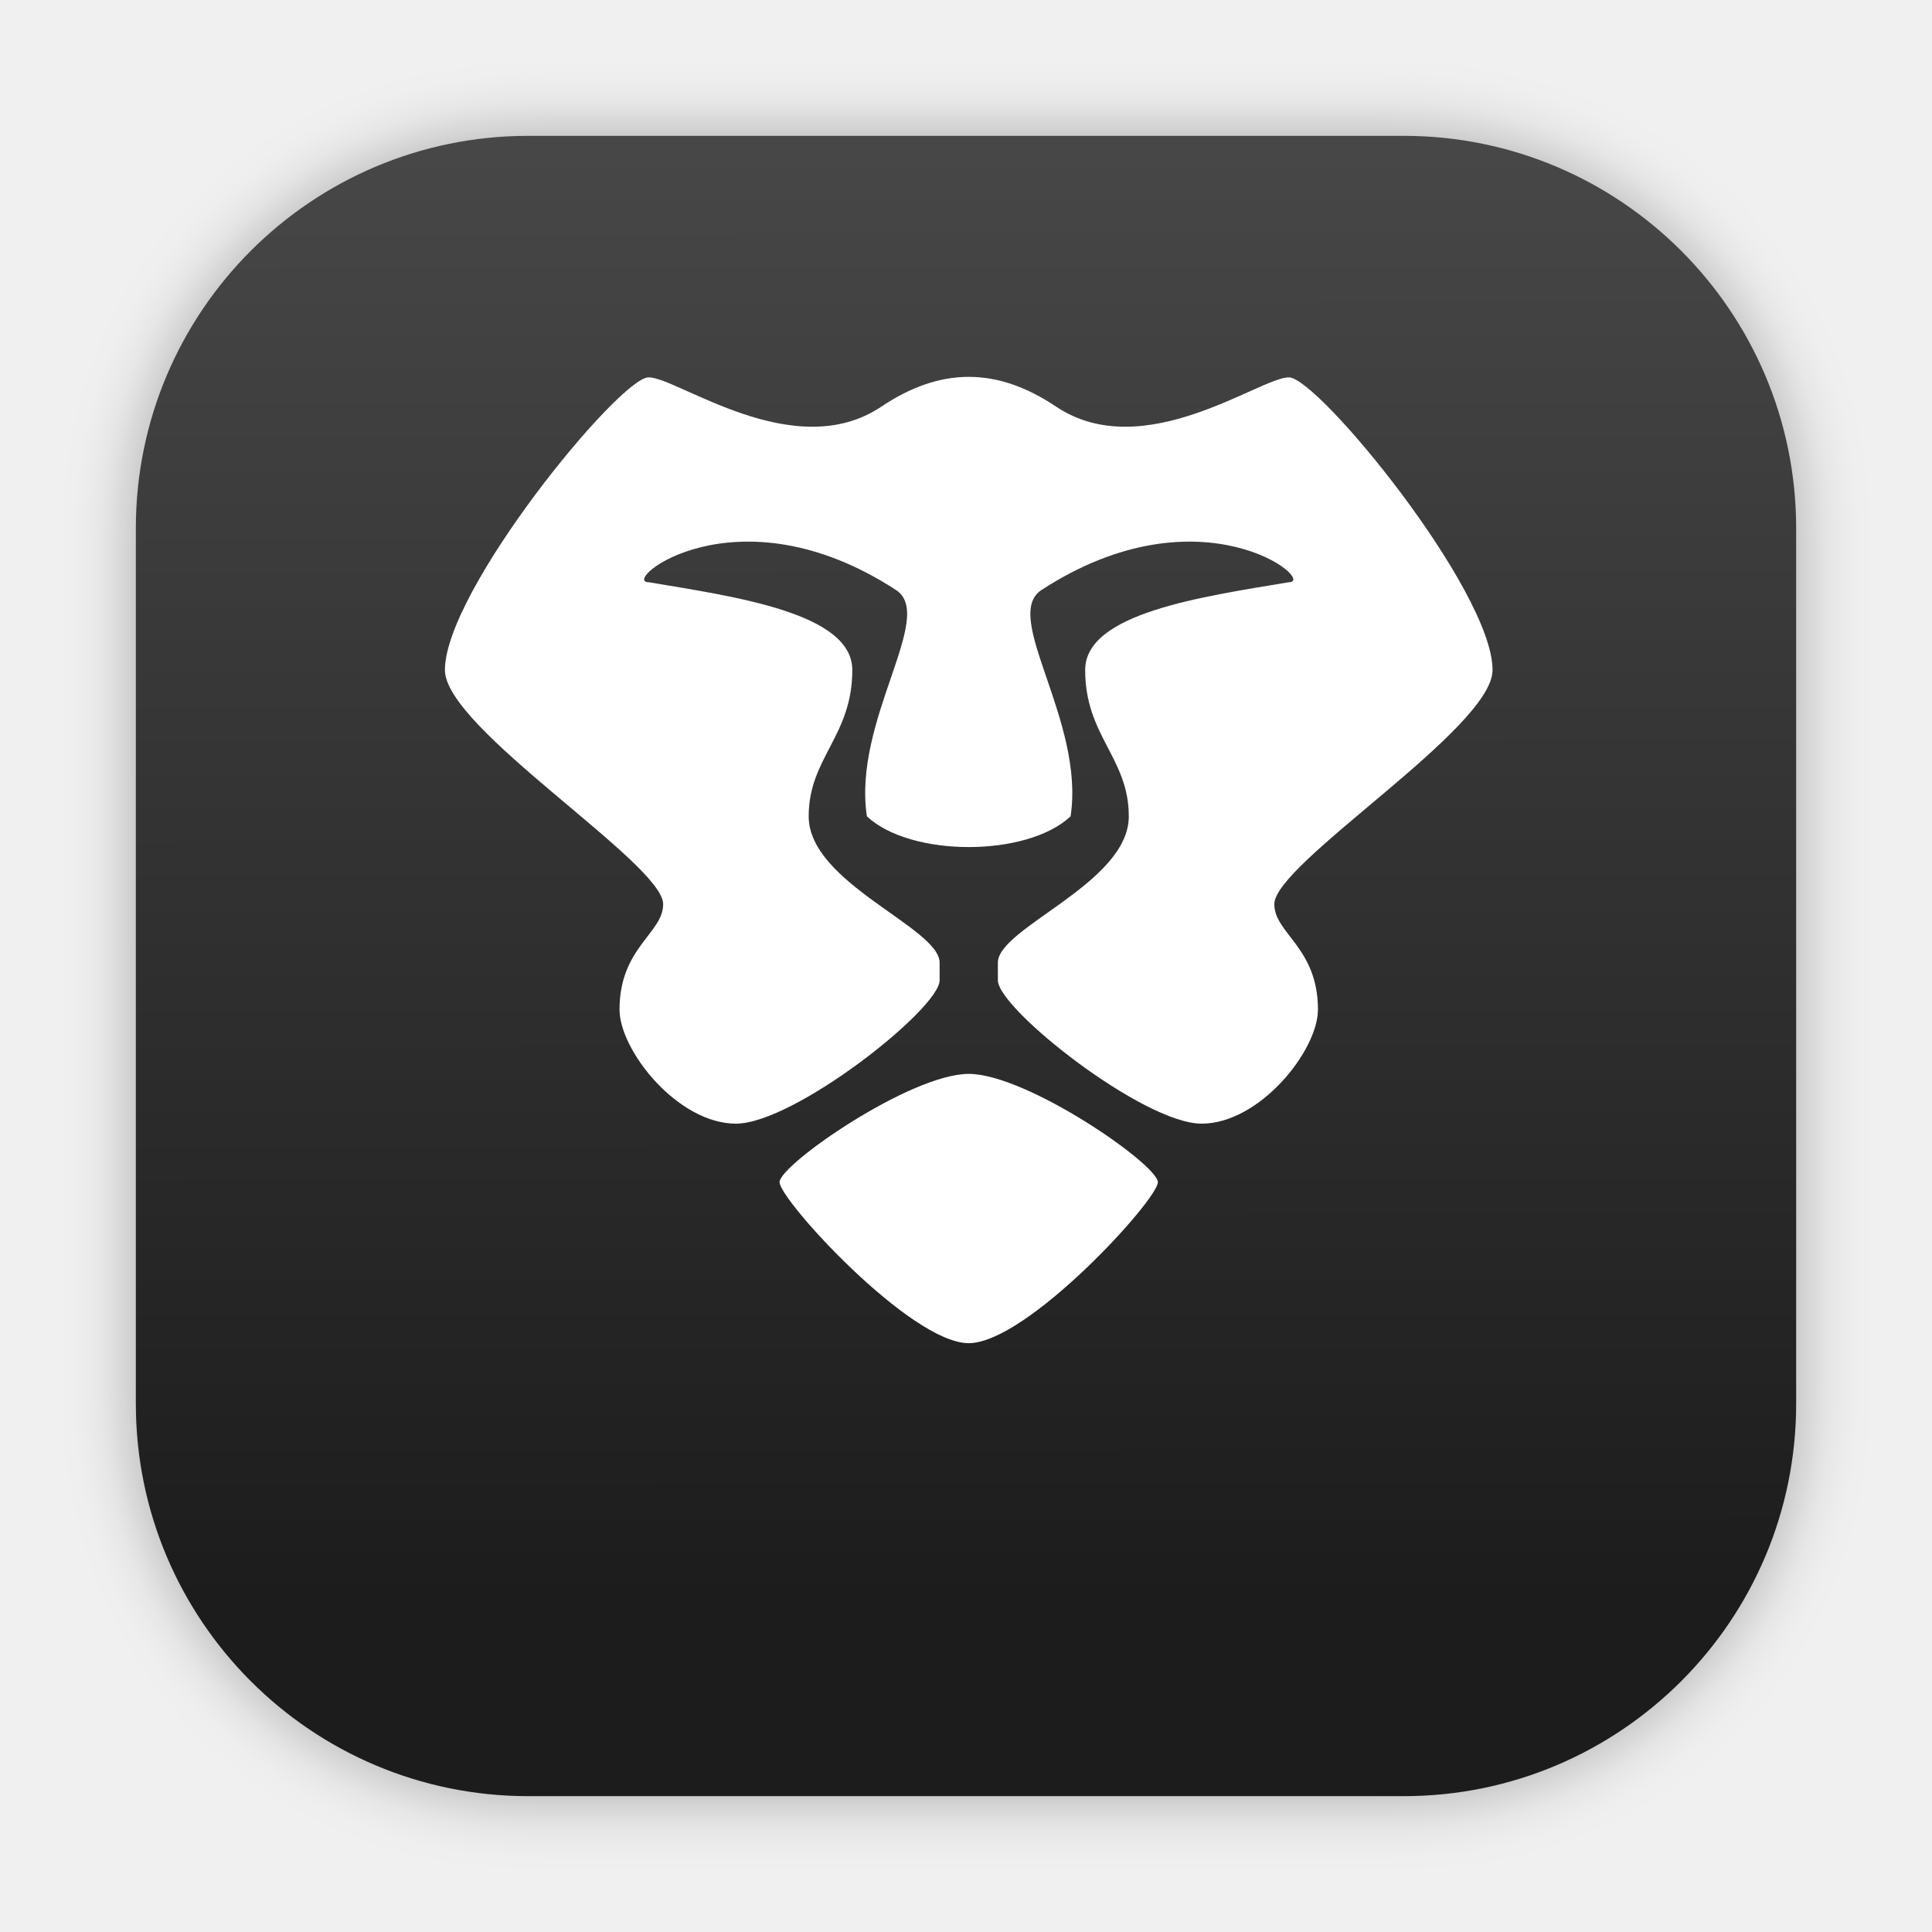
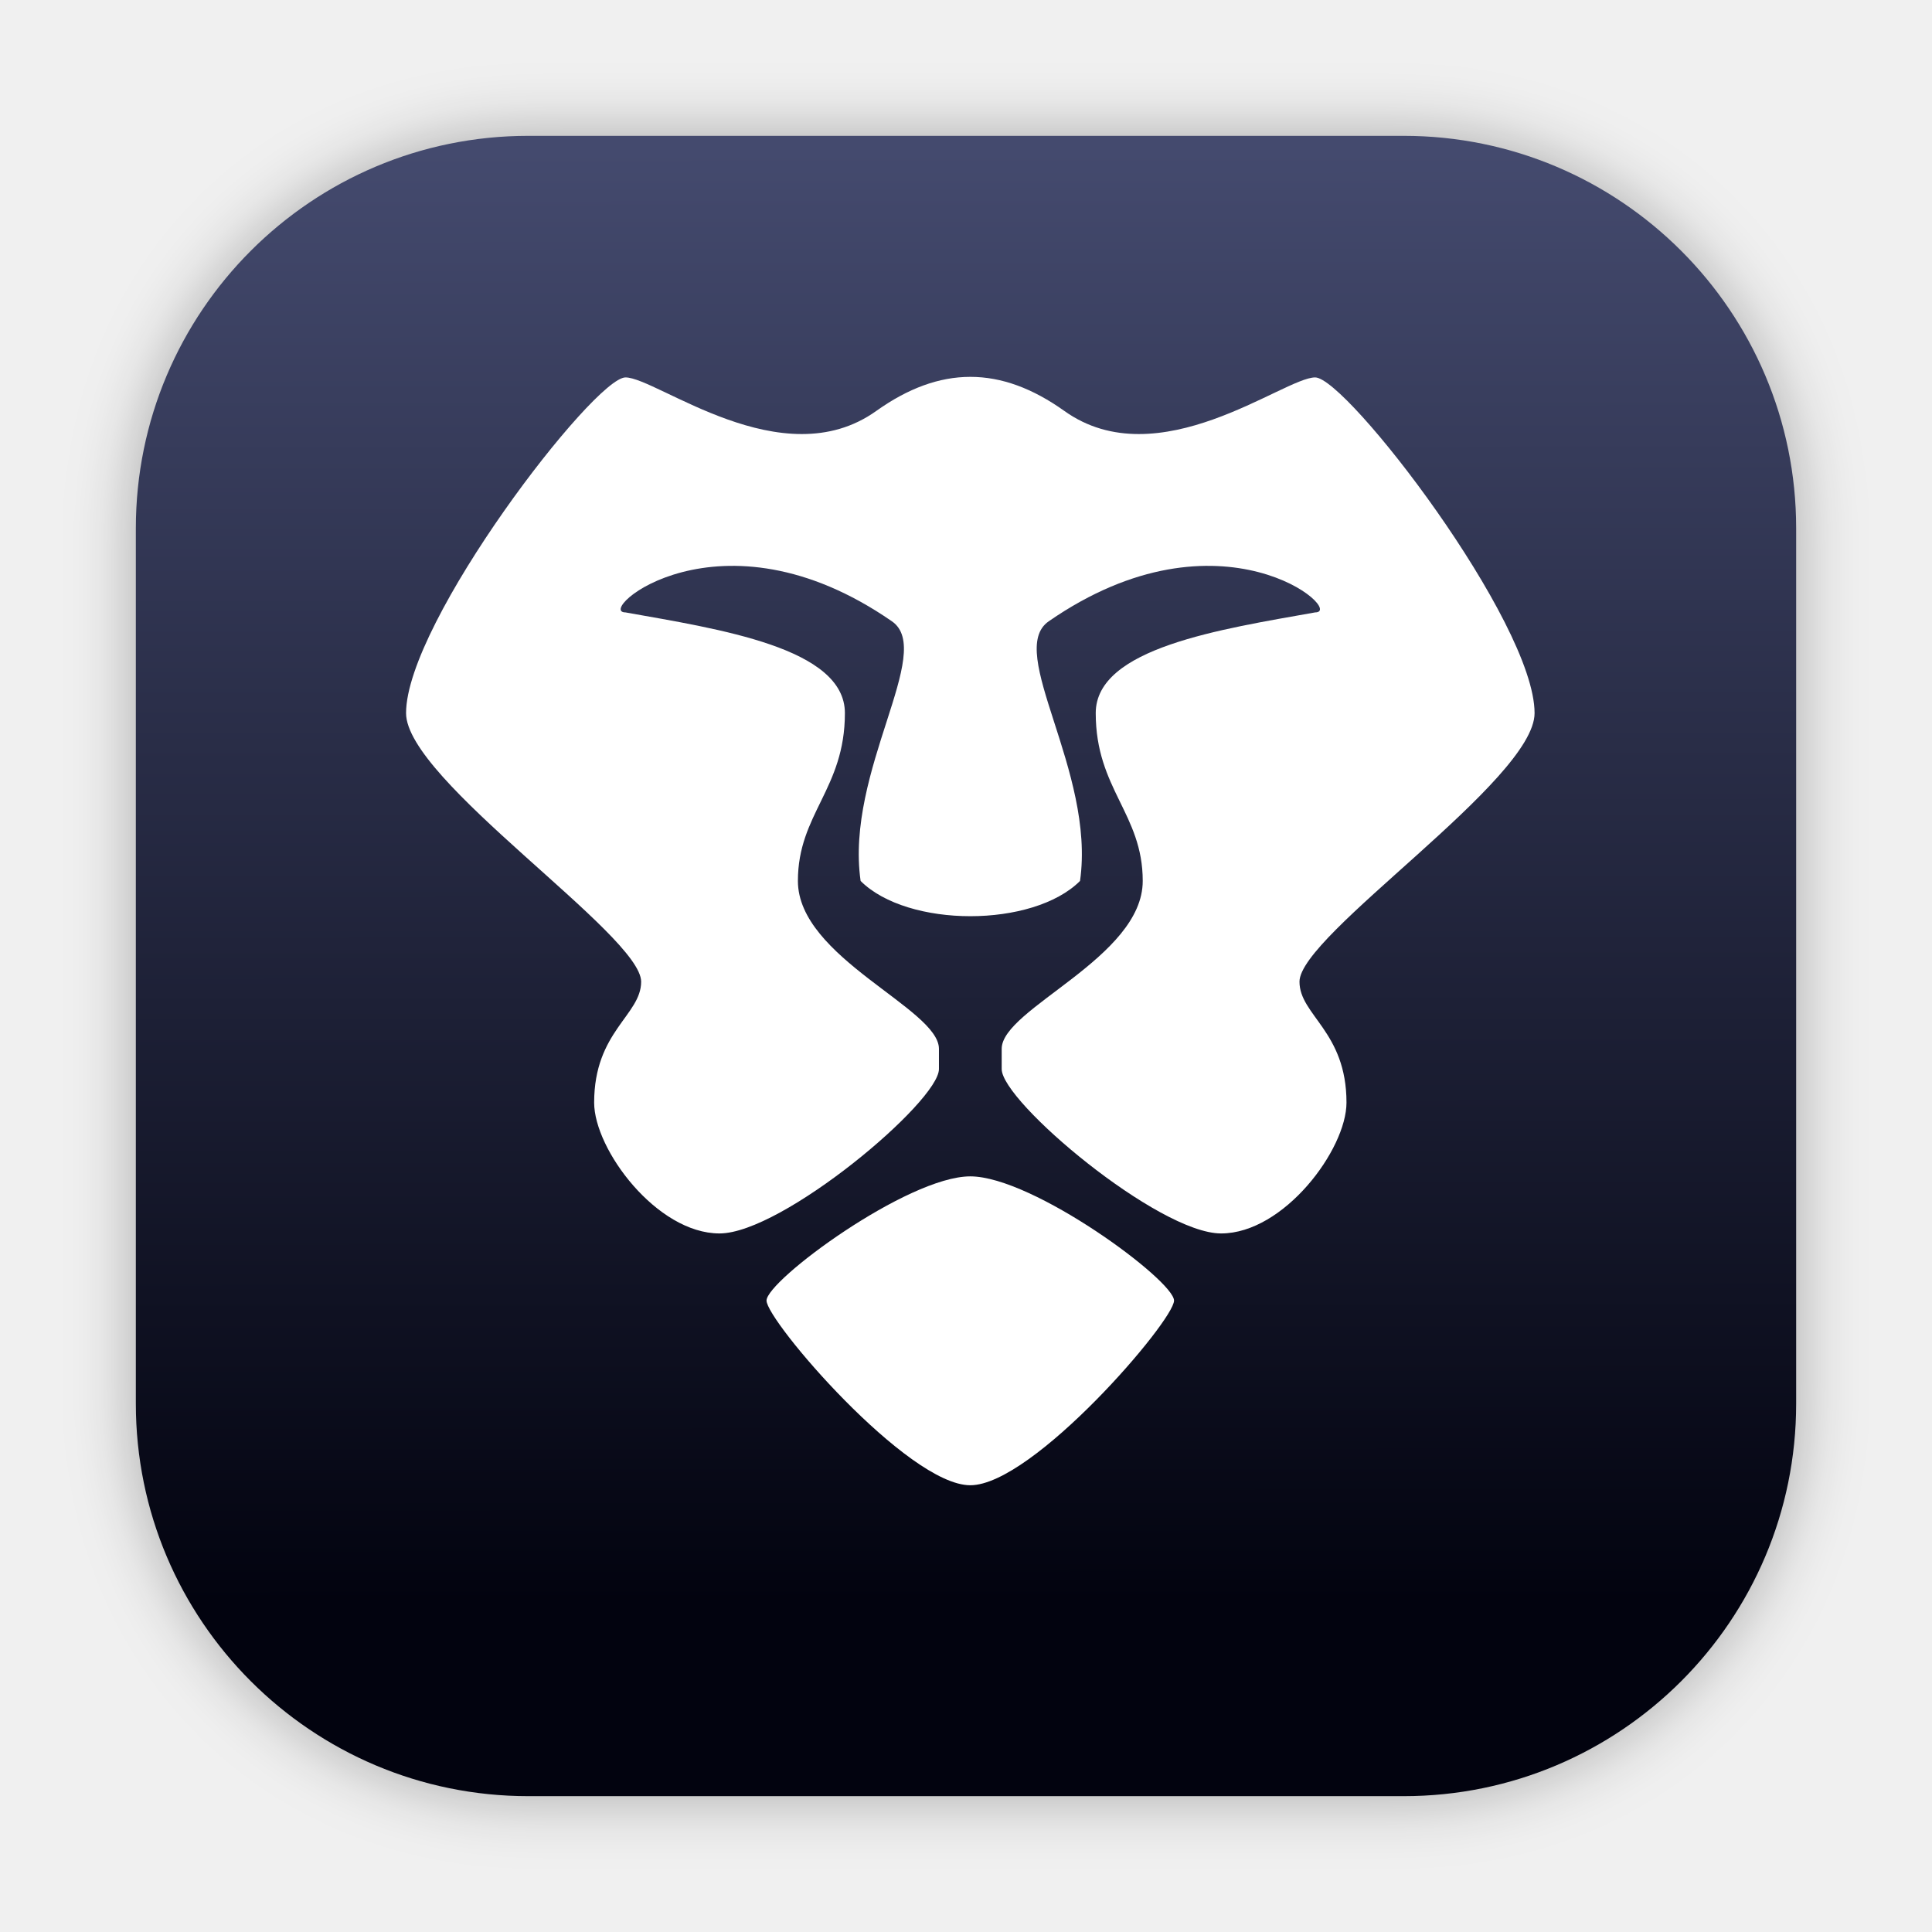
<svg xmlns="http://www.w3.org/2000/svg" xmlns:xlink="http://www.w3.org/1999/xlink" width="64" height="64" version="1.1" viewBox="0 0 64 64" id="svg44">
  <defs id="defs16">
    <linearGradient id="linearGradient1540">
-       <stop style="stop-color:#474747;stop-opacity:1;" offset="0" id="stop1536" />
-       <stop style="stop-color:#1c1c1c;stop-opacity:1;" offset="1" id="stop1538" />
+       <stop style="stop-color:#444a6e;stop-opacity:1;" offset="0" id="stop1536" />
+       <stop style="stop-color:#02030f;stop-opacity:1;" offset="1" id="stop1538" />
    </linearGradient>
    <style type="text/css" id="style4" />
    <filter id="filter2076" x="-0.048" y="-0.048" width="1.096" height="1.096" color-interpolation-filters="sRGB">
      <feGaussianBlur stdDeviation="1.1" id="feGaussianBlur6" />
    </filter>
    <linearGradient id="linearGradient2070" x1="145" x2="200" y1="59" y2="4" gradientTransform="translate(-140.5 .5)" gradientUnits="userSpaceOnUse">
      <stop stop-color="#ffc841" offset="0" id="stop9" />
      <stop stop-color="#ffbe37" offset=".492" id="stop11" />
      <stop stop-color="#ffc841" offset="1" id="stop13" />
    </linearGradient>
    <linearGradient xlink:href="#linearGradient1540" id="linearGradient1571" x1="32.697" y1="4.963" x2="32.722" y2="53.078" gradientUnits="userSpaceOnUse" />
  </defs>
  <rect x="4.5" y="4.5" width="55" height="55" rx="13.002" ry="13.002" filter="url(#filter2076)" opacity=".3" id="rect18" />
  <rect x="4.5" y="4.5" width="55" height="55" rx="13.002" ry="13.002" fill="url(#linearGradient2070)" id="rect20" style="fill:url(#linearGradient1571);fill-opacity:1" />
  <circle cx="-1266.3" cy="-1269.2" r="0" fill="#5e4aa6" id="circle22" />
  <circle cx="-166.78" cy="-3.67" r="0" fill="#5e4aa6" fill-rule="evenodd" id="circle24" />
-   <g transform="matrix(1.232217,0,0,1.140015,-93.052,-6.134597)" stroke-width="0.952" id="g30">
+   <g transform="matrix(1.327346,0,0,1.307617,-102.6609,-8.871804)" stroke-width="0.952" id="g30">
    <path d="m 101.558,16.332 c -0.779,0 -1.555,0.291 -2.347,0.864 -2.347,1.701 -5.476,-0.85 -6.258,-0.85 -0.782,0 -5.476,6.196 -5.476,8.505 0,1.701 5.867,5.613 5.867,6.803 0,0.85 -1.173,1.259 -1.173,3.063 0,1.189 1.565,3.315 3.129,3.315 1.565,0 5.479,-3.339 5.476,-4.166 v -0.512 c 0,-1.021 -3.52,-2.306 -3.52,-4.252 0,-1.701 1.173,-2.33 1.173,-4.252 0,-1.653 -3.129,-2.126 -5.476,-2.551 -0.782,0 2.347,-2.798 6.65,0.226 1.089,0.765 -1.173,3.791 -0.782,6.577 0.587,0.595 1.663,0.893 2.738,0.893 1.076,0 2.151,-0.298 2.738,-0.893 0.391,-2.786 -1.871,-5.812 -0.782,-6.577 4.303,-3.024 7.432,-0.226 6.65,-0.226 -2.347,0.425 -5.476,0.898 -5.476,2.551 0,1.922 1.173,2.551 1.173,4.252 0,1.946 -3.52,3.232 -3.52,4.252 v 0.512 c -0.003,0.827 3.911,4.166 5.476,4.166 1.565,0 3.129,-2.126 3.129,-3.315 0,-1.803 -1.173,-2.213 -1.173,-3.063 0,-1.191 5.867,-5.103 5.867,-6.803 0,-2.308 -4.694,-8.505 -5.476,-8.505 -0.782,0 -3.911,2.551 -6.258,0.85 -0.792,-0.573 -1.565,-0.864 -2.347,-0.864 z m 0,20.254 c -1.565,0 -5.085,2.636 -5.085,3.147 0,0.51 3.52,4.678 5.085,4.678 1.565,0 5.085,-4.167 5.085,-4.678 0,-0.51 -3.52,-3.147 -5.085,-3.147 z" fill="#f9f9f9" id="path28" style="fill:#ffffff;fill-opacity:1;stroke-width:0.932" />
  </g>
  <circle cx="-78.227" cy="4.782" r="0" fill="url(#a)" stroke-width="1.501" id="circle32" />
  <circle cx="-1425.6" cy="-1280.9" r="0" fill="#5e4aa6" id="circle34" />
  <g transform="translate(-176.87 -39.286)" fill="#5e4aa6" id="g42">
    <circle cx="-149.15" cy="23.855" r="0" fill-rule="evenodd" id="circle36" />
    <circle cx="-1150.9" cy="-1256.6" r="0" id="circle38" />
    <circle cx="-51.327" cy="8.874" r="0" fill-rule="evenodd" id="circle40" />
  </g>
</svg>
